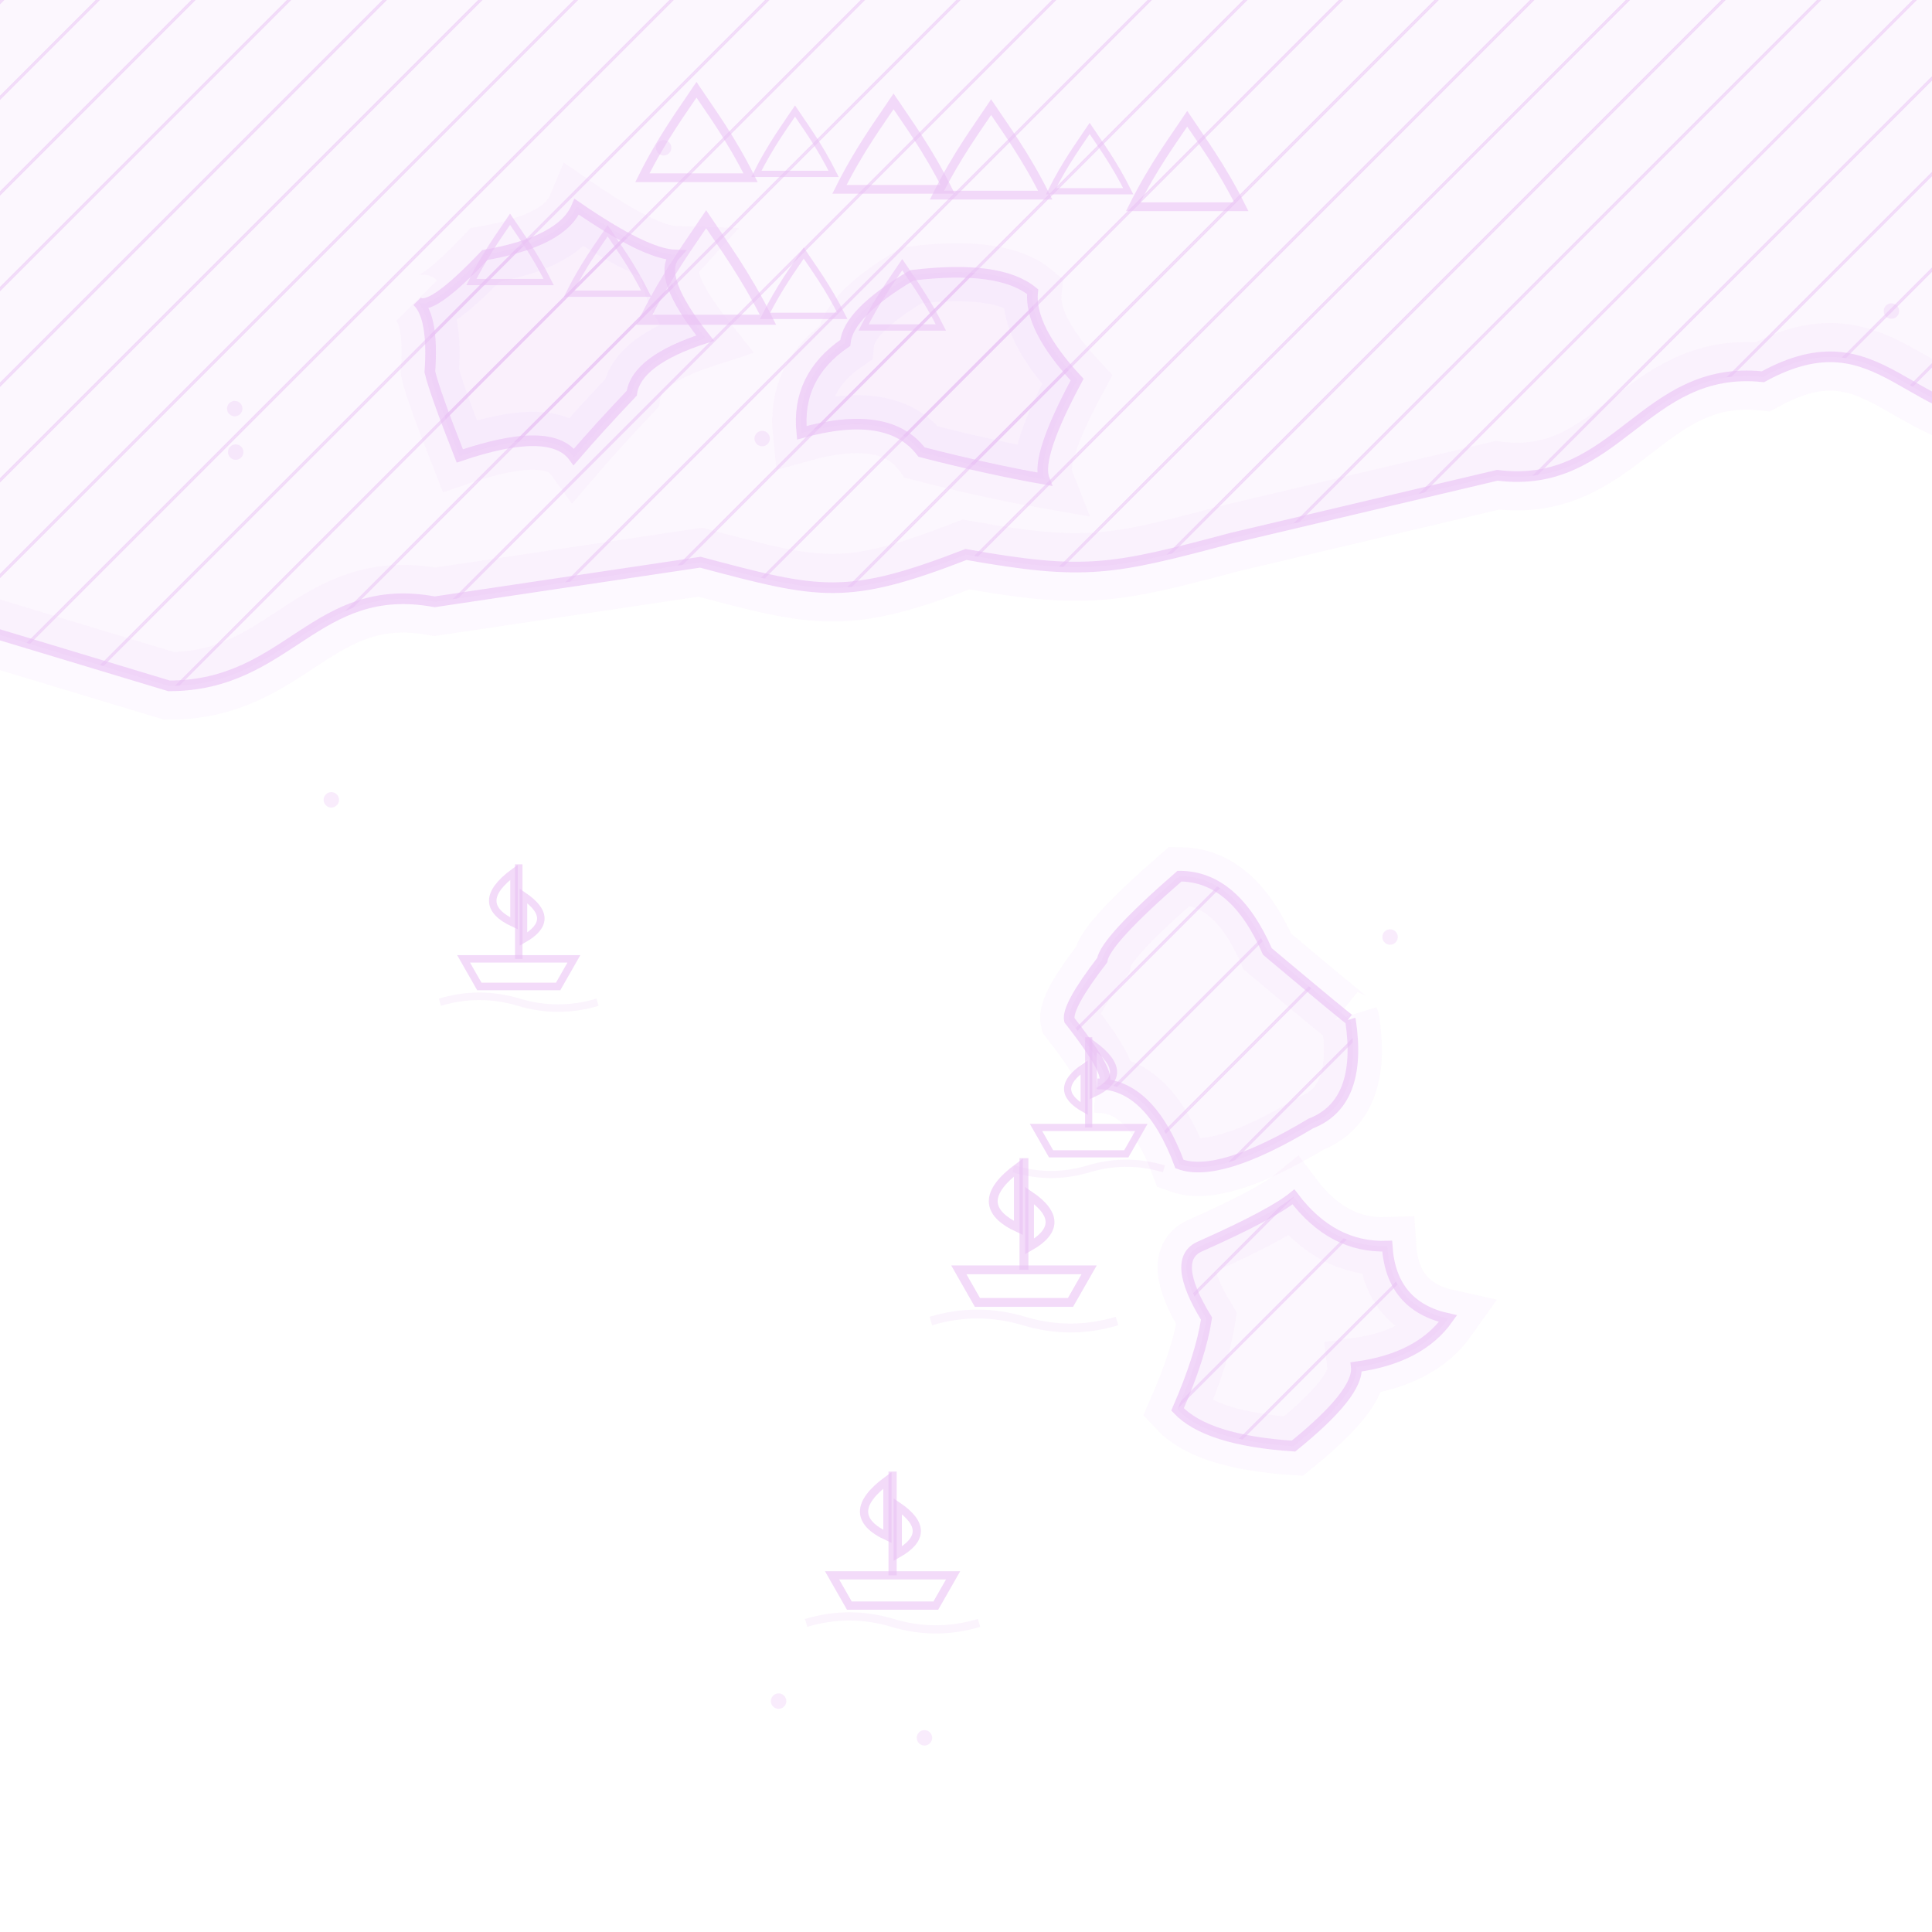
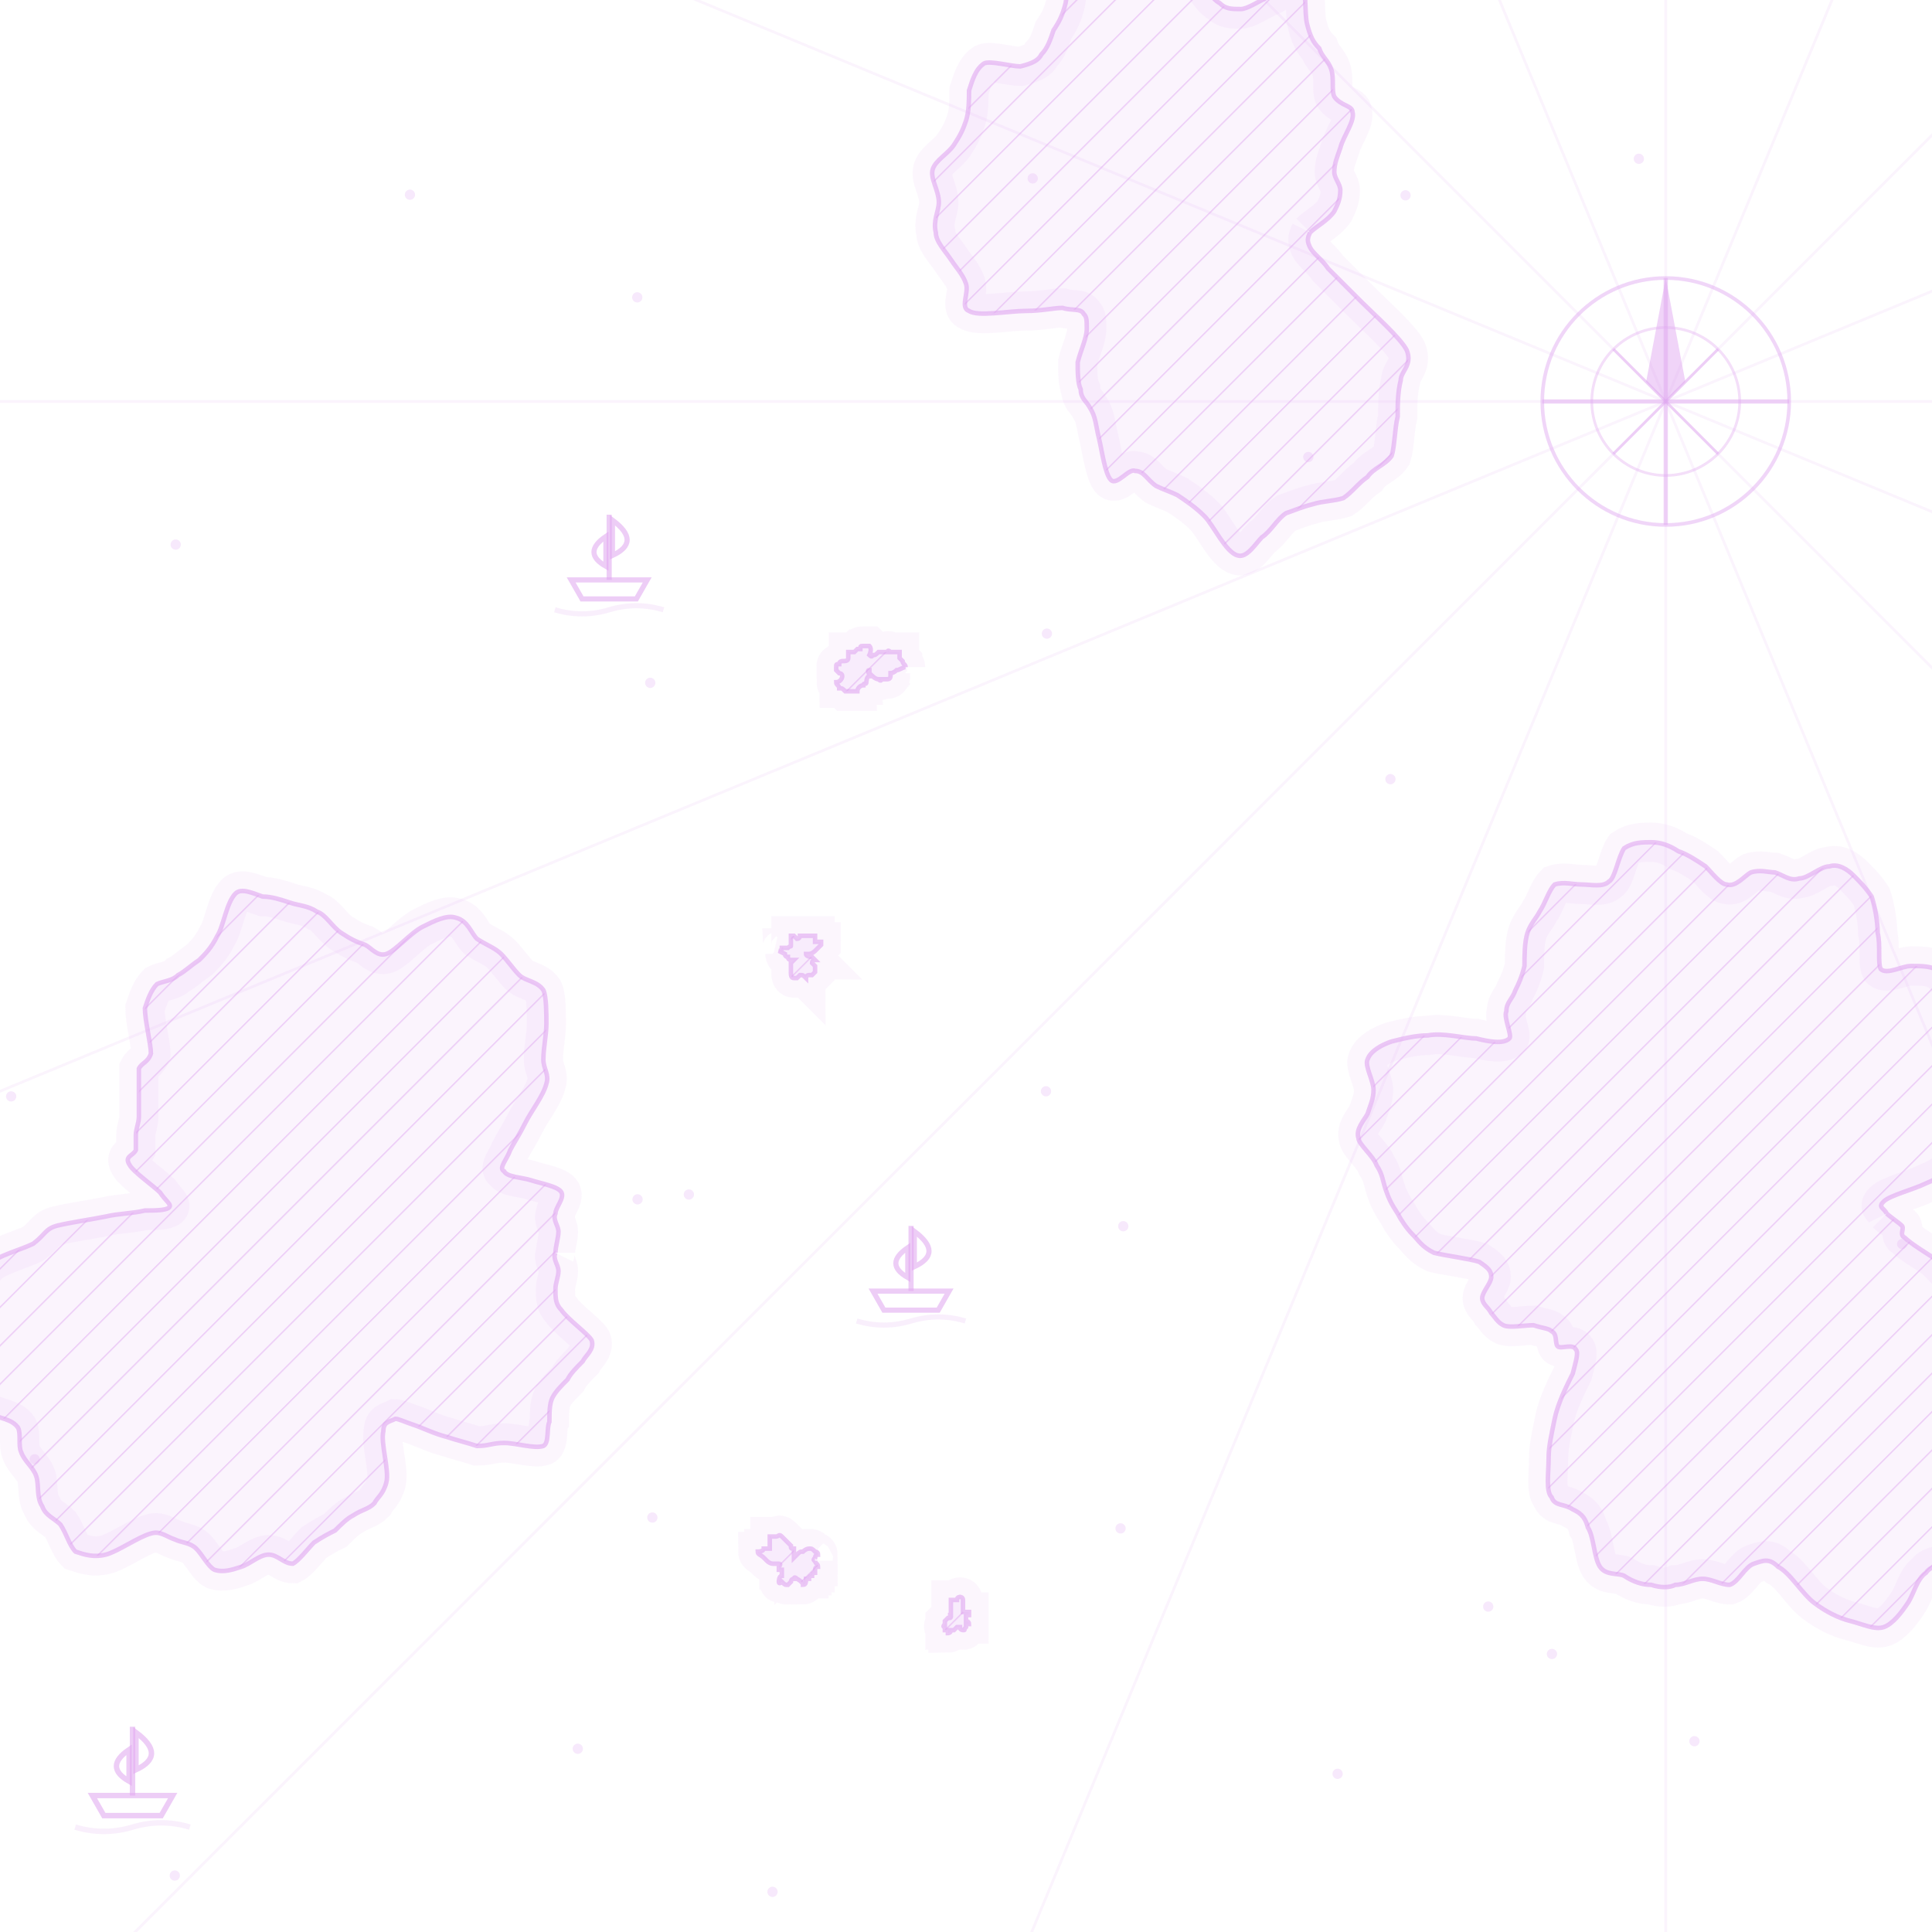
- <svg xmlns="http://www.w3.org/2000/svg" width="200" height="200" viewBox="0 0 200 200">
+ <svg xmlns="http://www.w3.org/2000/svg" width="640" height="640" viewBox="0 0 640 640">
  <defs>
-     <pattern id="h" width="7" height="7" patternUnits="userSpaceOnUse" patternTransform="rotate(45)">
-       <line x1="0" y1="0" x2="0" y2="7" stroke="#CB6CE6" stroke-opacity=".50" stroke-width=".65" />
+     <pattern id="h" width="9" height="9" patternUnits="userSpaceOnUse" patternTransform="rotate(45)">
+       <line x1="0" y1="0" x2="0" y2="9" stroke="#CB6CE6" stroke-opacity=".5" stroke-width=".9" />
    </pattern>
-     <g id="m" fill="none" stroke="#CB6CE6" stroke-opacity=".55" stroke-width="1.3">
-       <path d="M-8 5 C -5 -1 -2 -5 0 -8 C 2 -5 5 -1 8 5 Z" />
-     </g>
    <g id="s" fill="none" stroke="#CB6CE6" stroke-opacity=".58" stroke-width=".95">
      <path d="M-7 4 L7 4 L5 7.5 L-5 7.5 Z" />
      <path d="M0 4 L0 -8" />
      <path d="M0.6 -7 Q6 -3 0.6 -0.5 Z" />
      <path d="M-0.6 -4 Q-5 -1 -0.6 1.5 Z" />
      <path d="M-10 9.5 Q-5 11 0 9.5 Q5 8 10 9.5" stroke-opacity=".18" />
    </g>
+     <g id="w" fill="none" stroke="#CB6CE6" stroke-opacity=".5" stroke-width="1.1">
+       <path d="M-20 2 Q-14 -7 -8 2 Q-2 10 4 2 Q10 -6 15 1" />
+       <path d="M15 1 L20 -3 L26 0 L20 4 Z" />
+       <path d="M-13 -2 l-2 -4 M-6 -2 l1 -4 M2 2 l-1 -5" stroke-opacity=".4" />
+       <path d="M-24 4 Q-22 0 -19 3" stroke-opacity=".4" />
+     </g>
+     <path id="L0" d="M184 415 C183 417 185 419 185 421 C185 423 184 425 184 427 C184 430 184 432 186 434 C188 437 195 442 196 444 C197 447 194 449 193 451 C191 453 189 455 188 457 C186 459 184 461 183 463 C182 465 182 468 182 471 C181 473 182 478 180 479 C177 480 171 478 167 478 C163 478 162 479 158 479 C155 478 151 477 148 476 C144 475 140 473 137 472 C134 471 132 470 131 470 C129 471 127 471 127 474 C126 478 129 487 128 491 C127 495 125 496 124 498 C122 500 120 500 117 502 C115 503 113 505 111 507 C109 508 107 509 104 511 C102 513 99 517 97 518 C94 518 92 515 89 515 C86 515 83 518 80 519 C77 520 74 521 71 520 C69 519 67 515 65 513 C63 511 60 511 58 510 C55 509 53 507 50 508 C46 509 39 514 35 515 C31 516 28 515 25 514 C23 512 22 508 20 505 C18 503 15 502 14 499 C12 496 13 492 12 489 C11 486 8 484 7 481 C6 479 7 475 6 473 C4 470 0 470 -4 468 C-8 467 -14 467 -16 464 C-18 462 -15 457 -15 454 C-14 451 -14 447 -13 444 C-13 441 -10 438 -10 435 C-9 432 -11 430 -10 427 C-9 424 -8 421 -4 419 C-1 416 7 414 11 412 C15 409 15 407 19 406 C23 405 30 404 35 403 C39 402 44 402 48 401 C51 401 55 401 56 400 C57 399 55 398 53 395 C51 393 44 388 43 386 C41 383 44 383 45 381 C45 380 45 378 45 376 C45 374 46 372 46 370 C46 368 46 365 46 363 C46 360 46 357 46 354 C47 352 49 352 50 349 C50 346 48 338 48 334 C49 331 50 328 52 326 C54 325 57 325 59 323 C61 322 63 320 66 318 C68 316 70 314 72 310 C74 307 75 299 78 296 C80 294 84 296 87 297 C90 297 93 298 96 299 C99 300 102 300 105 302 C108 303 110 307 113 309 C116 311 118 312 121 313 C123 314 125 317 128 316 C131 315 136 309 140 307 C144 305 148 303 151 304 C155 305 156 309 158 311 C161 313 164 314 166 316 C168 318 170 321 172 323 C174 325 178 325 180 328 C181 330 181 336 181 339 C181 343 180 347 180 351 C180 354 182 356 181 359 C180 363 176 368 174 372 C172 376 170 379 169 381 C168 384 165 387 167 388 C168 390 173 390 176 391 C179 392 185 393 186 395 C187 397 184 400 184 402 C183 404 185 406 185 408 C185 410 184 413 184 415" />
+     <path id="L1" d="M625 402 C626 403 629 405 630 406 C631 407 629 409 631 410 C633 412 638 415 641 417 C643 419 646 422 647 424 C649 427 651 429 652 432 C653 434 653 437 653 439 C652 441 648 441 648 444 C649 447 653 452 656 456 C658 460 661 466 662 469 C663 473 661 475 660 478 C660 481 659 485 658 488 C657 490 654 491 652 494 C651 497 651 501 650 505 C649 509 648 514 646 517 C644 519 640 518 638 521 C635 523 634 528 632 531 C630 534 627 538 624 539 C621 540 617 538 613 537 C609 536 605 534 601 531 C597 528 593 521 589 519 C586 516 584 517 581 518 C578 519 576 524 573 525 C570 525 567 523 564 523 C561 523 558 525 555 525 C553 526 550 526 547 525 C544 525 541 524 538 522 C536 521 532 522 530 519 C528 516 528 509 526 506 C525 502 523 501 521 500 C518 498 515 499 514 496 C512 494 513 488 513 483 C513 479 514 475 515 470 C516 465 519 459 521 455 C522 451 523 448 522 447 C521 445 517 447 516 446 C515 445 516 442 514 441 C513 440 511 440 508 439 C505 439 500 440 498 439 C496 438 495 436 494 435 C493 433 491 432 491 430 C491 428 494 425 494 423 C494 421 493 420 490 418 C487 417 479 416 475 415 C471 413 470 411 468 409 C466 407 464 404 463 402 C461 399 460 397 459 394 C458 391 458 389 456 386 C455 383 450 379 450 377 C449 374 452 371 453 369 C454 366 455 364 455 361 C455 358 452 353 453 351 C454 348 458 346 461 345 C465 344 469 343 473 343 C478 342 485 344 489 344 C493 345 498 346 500 344 C501 343 498 337 499 335 C499 332 501 331 502 328 C503 326 504 324 505 320 C505 317 505 312 506 309 C507 306 509 304 510 302 C512 299 513 295 515 293 C518 292 521 293 524 293 C527 293 531 294 533 292 C535 291 536 284 538 281 C541 279 544 279 547 279 C550 279 553 280 556 282 C559 283 562 285 565 287 C567 289 570 293 572 293 C575 294 578 290 580 289 C583 288 586 289 588 289 C591 290 593 292 596 291 C599 291 603 287 606 287 C609 286 612 288 614 290 C616 292 618 294 620 297 C621 300 622 305 622 309 C623 313 622 319 623 321 C625 323 630 320 633 320 C636 320 639 320 641 321 C644 322 645 325 647 327 C649 328 652 329 654 330 C656 332 656 335 658 337 C659 339 662 340 664 343 C665 345 665 348 664 351 C664 354 660 359 659 361 C659 364 663 365 663 367 C664 370 663 372 661 375 C659 378 655 382 651 384 C647 387 643 390 638 392 C634 394 626 396 624 398 C622 400 624 400 625 402" />
+     <path id="L2" d="M434 77 C433 79 433 80 434 82 C435 84 438 86 440 89 C443 92 446 95 451 100 C455 104 464 112 466 116 C468 121 464 123 464 126 C463 130 463 134 463 138 C462 142 462 148 461 151 C459 154 455 155 453 158 C450 160 448 163 445 165 C442 166 438 166 435 167 C431 168 429 169 426 170 C423 172 421 176 418 178 C416 180 413 185 410 184 C406 183 402 174 399 171 C396 168 393 166 390 164 C388 163 385 162 383 161 C380 159 379 156 376 156 C374 155 370 161 368 159 C366 157 365 149 364 145 C363 141 363 138 361 135 C360 133 358 132 358 129 C357 127 357 123 357 120 C358 116 360 112 360 109 C360 106 360 105 359 104 C358 102 355 103 352 102 C349 102 345 103 340 103 C334 103 324 105 321 103 C318 102 321 97 320 94 C319 91 317 89 315 86 C313 83 310 80 310 77 C309 73 311 70 311 67 C311 63 308 59 309 56 C310 53 314 51 316 48 C318 45 319 43 320 40 C321 37 321 33 321 30 C322 27 323 23 326 21 C328 20 335 22 338 22 C342 21 344 20 345 18 C347 16 348 13 349 10 C351 7 352 5 353 1 C354 -4 353 -14 355 -17 C357 -20 362 -16 365 -16 C368 -16 371 -17 373 -17 C376 -18 379 -20 382 -19 C385 -19 388 -15 390 -13 C393 -11 395 -8 398 -6 C400 -3 402 0 404 1 C406 3 408 3 411 3 C413 3 416 1 420 -1 C423 -2 429 -7 431 -5 C433 -4 432 4 433 8 C434 12 435 14 437 16 C438 19 440 20 441 23 C442 26 441 30 442 32 C444 35 448 35 448 37 C449 40 445 45 444 49 C443 52 442 54 442 57 C442 59 444 61 444 63 C444 66 443 68 442 70 C440 73 436 75 434 77" />
+     <path id="L3" d="M300 221 C299 221 298 222 297 222 C297 222 296 223 295 223 C295 223 295 224 295 224 C295 224 295 225 294 225 C294 225 293 225 292 225 C292 225 292 226 291 225 C290 225 289 224 288 223 C288 223 288 222 288 222 C287 222 288 223 288 224 C287 224 287 226 287 226 C287 227 286 226 286 227 C285 227 284 228 284 229 C283 229 283 229 282 229 C281 229 281 229 280 229 C279 228 279 228 278 228 C278 227 277 227 277 226 C278 226 279 225 279 224 C279 223 278 223 278 223 C278 223 277 222 277 222 C277 222 277 221 277 221 C277 220 277 220 278 220 C278 219 279 219 279 219 C280 219 281 219 281 218 C282 218 282 218 281 218 C281 217 281 216 281 216 C281 216 283 216 283 216 C283 216 283 216 284 215 C284 215 284 215 285 215 C285 214 285 214 286 214 C286 214 287 214 287 214 C287 214 288 214 288 214 C289 215 288 217 288 217 C289 218 289 217 289 217 C290 217 290 217 291 216 C292 216 293 216 294 216 C294 215 295 216 295 216 C296 216 298 216 298 216 C298 217 298 217 298 218 C298 218 299 219 299 219 C299 220 300 220 300 221" />
+     <path id="L4" d="M270 517 C270 518 271 518 271 519 C271 519 270 519 270 520 C270 520 270 520 270 521 C270 521 269 521 269 522 C269 522 268 522 268 523 C268 523 267 523 267 523 C267 524 267 525 266 525 C266 524 264 523 264 523 C263 522 263 523 263 523 C263 523 262 523 262 524 C262 524 261 525 261 525 C260 525 260 525 259 524 C259 524 258 525 258 524 C258 524 258 522 259 522 C259 521 259 521 259 520 C259 520 258 520 258 520 C258 520 258 519 258 519 C258 519 259 518 258 518 C258 518 257 518 256 518 C256 518 255 518 254 517 C254 517 253 516 253 516 C252 515 251 515 251 514 C251 514 253 514 253 513 C254 513 254 513 255 513 C255 512 255 512 255 511 C255 510 255 509 255 509 C256 509 257 509 257 509 C258 509 258 508 259 509 C259 509 260 510 261 511 C261 511 262 512 262 512 C262 513 262 513 263 513 C263 513 263 513 263 514 C263 514 263 515 263 516 C263 516 264 515 264 515 C265 514 265 514 266 514 C266 514 267 513 268 513 C269 513 269 513 270 514 C270 514 271 514 271 515 C270 515 270 516 270 516 C269 517 270 517 270 517" />
+     <path id="L5" d="M320 536 C320 536 320 536 320 536 C320 536 320 536 320 537 C320 537 321 537 321 538 C321 538 320 538 320 538 C320 538 320 539 320 539 C320 539 320 539 320 539 C319 540 320 540 319 540 C319 540 318 540 318 539 C318 539 318 540 318 539 C317 539 317 539 317 539 C317 539 317 539 316 540 C316 540 316 540 315 540 C315 541 314 541 314 541 C314 541 314 540 314 540 C314 540 313 540 313 540 C313 539 313 539 313 539 C312 539 313 538 313 538 C313 538 313 537 313 537 C313 537 313 537 314 536 C314 536 314 536 314 536 C315 536 315 536 315 535 C314 535 314 535 314 535 C314 535 314 535 315 535 C315 535 315 535 315 534 C315 534 315 534 315 534 C315 534 315 534 315 534 C315 533 315 533 315 533 C315 532 315 531 315 530 C315 530 316 530 316 530 C316 530 317 530 317 530 C317 529 318 529 318 529 C318 529 319 529 319 530 C319 530 319 531 319 531 C319 532 319 532 319 532 C319 533 319 533 319 534 C319 534 319 534 319 534 C320 534 320 534 321 534 C321 534 321 534 321 535 C321 535 320 535 320 535 C320 536 320 536 320 536" />
+     <path id="L6" d="M268 316 C268 316 267 316 267 316 C267 317 269 317 269 317 C269 317 270 318 270 318 C270 318 269 318 269 319 C269 319 270 320 270 320 C270 321 270 321 270 322 C270 322 269 323 269 323 C269 323 268 323 268 323 C267 323 267 324 267 324 C266 323 266 323 265 323 C265 323 264 324 264 324 C264 324 263 324 263 324 C262 324 262 323 262 322 C262 322 262 320 262 320 C262 319 262 319 262 319 C262 319 263 318 263 318 C263 318 262 318 262 318 C262 318 261 318 261 317 C261 317 261 317 261 317 C260 317 260 316 260 316 C260 316 258 315 258 315 C258 315 259 315 259 314 C259 314 260 314 261 314 C261 314 261 314 261 314 C262 313 262 314 262 313 C262 313 262 313 262 312 C262 312 262 311 262 310 C262 310 263 310 263 310 C263 310 264 311 264 311 C265 311 265 310 265 310 C266 310 266 310 266 310 C267 310 267 310 268 310 C268 310 268 310 269 310 C269 310 270 310 270 310 C270 311 270 312 270 312 C271 312 272 312 272 312 C272 312 272 313 272 313 C271 314 271 314 270 315 C270 315 269 316 268 316 C268 316 268 316 268 316" />
  </defs>
-   <g opacity="0.42">
-     <circle cx="95.7" cy="179.9" r=".8" fill="#CB6CE6" fill-opacity=".30" />
-     <circle cx="80.6" cy="176.1" r=".8" fill="#CB6CE6" fill-opacity=".30" />
-     <circle cx="24.4" cy="46.8" r=".8" fill="#CB6CE6" fill-opacity=".30" />
-     <circle cx="68.7" cy="15.3" r=".8" fill="#CB6CE6" fill-opacity=".30" />
-     <circle cx="143.9" cy="97" r=".8" fill="#CB6CE6" fill-opacity=".30" />
-     <circle cx="34.3" cy="82.8" r=".8" fill="#CB6CE6" fill-opacity=".30" />
-     <circle cx="24.3" cy="42.3" r=".8" fill="#CB6CE6" fill-opacity=".30" />
-     <circle cx="78.9" cy="45.4" r=".8" fill="#CB6CE6" fill-opacity=".30" />
-     <circle cx="195.8" cy="32.2" r=".8" fill="#CB6CE6" fill-opacity=".30" />
-     <path d="M-10 -10 L210 -10 L210 43.3 C197.6 44.5, 194.9 32.2, 182.5 39 C170.1 37.7, 167.4 50.8, 155 49.2 L127.5 55.7 C115.1 59, 112.4 59.6, 100 57.4 C87.6 62.2, 84.9 61.5, 72.5 58.2 L45 62.3 C32.6 60, 29.9 71, 17.5 71 L-10 62.7 Z" fill="none" stroke="#CB6CE6" stroke-opacity=".10" stroke-width="7" />
-     <path d="M139.8 105.6 Q141.1 114.2, 135.7 116.3 Q126.2 122, 122.1 120.5 Q119 112.2, 113.6 112.2 Q116.1 112.5, 110.7 105.6 Q110.4 104.2, 114.1 99.4 Q114.4 97.4, 122.1 90.7 Q127.8 90.7, 131.2 98.5 Q139.9 105.8, 139.8 105.6 Z" fill="none" stroke="#CB6CE6" stroke-opacity=".10" stroke-width="6" />
-     <path d="M149.9 136.5 Q147 140.6, 140.4 141.5 Q140.7 144.2, 133.9 149.7 Q124.9 149.1, 121.9 145.9 Q124.3 140.4, 124.9 136.5 Q121.1 130.3, 124.3 129 Q131.7 125.7, 133.9 123.9 Q137.9 129.2, 143.6 129 Q144 135.2, 149.9 136.5 Z" fill="none" stroke="#CB6CE6" stroke-opacity=".10" stroke-width="6" />
-     <path d="M73 35 Q65.9 37.3, 65.4 40.7 Q61.8 44.5, 59.4 47.3 Q57 44, 47.6 47.2 Q45 40.6, 44.5 38.5 Q44.9 32.8, 43.2 31.2 Q44.4 32.5, 50.2 26.4 Q58.2 25, 59.7 21.4 Q66.8 26.3, 69.9 26.4 Q67.9 28.6, 73 35 Z" fill="none" stroke="#CB6CE6" stroke-opacity=".10" stroke-width="6" />
-     <path d="M111.5 39.3 Q107.2 47.3, 108.1 49.6 Q102.4 48.6, 95.4 46.8 Q92 42.3, 83 44.8 Q82.4 39, 87.5 35.5 Q87.8 32.4, 94.4 28.5 Q103.5 27.4, 106.9 30.2 Q106.5 33.9, 111.5 39.3 Z" fill="none" stroke="#CB6CE6" stroke-opacity=".10" stroke-width="6" />
-     <path d="M-10 -10 L210 -10 L210 43.3 C197.6 44.5, 194.9 32.2, 182.5 39 C170.1 37.7, 167.4 50.8, 155 49.2 L127.5 55.7 C115.1 59, 112.4 59.6, 100 57.4 C87.6 62.2, 84.9 61.5, 72.5 58.2 L45 62.3 C32.6 60, 29.9 71, 17.5 71 L-10 62.7 Z" fill="#CB6CE6" fill-opacity=".13" />
-     <path d="M139.8 105.6 Q141.1 114.2, 135.7 116.3 Q126.2 122, 122.1 120.5 Q119 112.2, 113.6 112.2 Q116.1 112.5, 110.7 105.6 Q110.4 104.2, 114.1 99.4 Q114.4 97.4, 122.1 90.7 Q127.8 90.7, 131.2 98.5 Q139.9 105.8, 139.8 105.6 Z" fill="#CB6CE6" fill-opacity=".13" />
-     <path d="M149.9 136.5 Q147 140.6, 140.4 141.5 Q140.7 144.2, 133.9 149.7 Q124.9 149.1, 121.9 145.9 Q124.3 140.4, 124.9 136.5 Q121.1 130.3, 124.3 129 Q131.7 125.7, 133.9 123.9 Q137.9 129.2, 143.6 129 Q144 135.2, 149.9 136.5 Z" fill="#CB6CE6" fill-opacity=".13" />
-     <path d="M73 35 Q65.9 37.3, 65.4 40.7 Q61.8 44.5, 59.4 47.3 Q57 44, 47.6 47.2 Q45 40.6, 44.5 38.5 Q44.9 32.8, 43.2 31.2 Q44.4 32.5, 50.2 26.4 Q58.2 25, 59.7 21.4 Q66.8 26.3, 69.9 26.4 Q67.9 28.6, 73 35 Z" fill="#CB6CE6" fill-opacity=".13" />
-     <path d="M111.5 39.3 Q107.2 47.3, 108.1 49.6 Q102.4 48.6, 95.4 46.8 Q92 42.3, 83 44.8 Q82.4 39, 87.5 35.5 Q87.8 32.4, 94.4 28.5 Q103.5 27.4, 106.9 30.2 Q106.5 33.9, 111.5 39.3 Z" fill="#CB6CE6" fill-opacity=".13" />
-     <path d="M-10 -10 L210 -10 L210 43.3 C197.6 44.5, 194.9 32.2, 182.5 39 C170.1 37.7, 167.4 50.8, 155 49.2 L127.5 55.7 C115.1 59, 112.4 59.6, 100 57.4 C87.6 62.2, 84.9 61.5, 72.5 58.2 L45 62.3 C32.6 60, 29.9 71, 17.5 71 L-10 62.7 Z" fill="url(#h)" stroke="#CB6CE6" stroke-opacity=".62" stroke-width="1.1" />
-     <path d="M139.8 105.6 Q141.1 114.2, 135.7 116.3 Q126.2 122, 122.1 120.5 Q119 112.2, 113.6 112.2 Q116.1 112.5, 110.7 105.6 Q110.4 104.2, 114.1 99.4 Q114.4 97.4, 122.1 90.7 Q127.8 90.7, 131.2 98.5 Q139.9 105.8, 139.8 105.6 Z" fill="url(#h)" stroke="#CB6CE6" stroke-opacity=".62" stroke-width="1.1" />
-     <path d="M149.9 136.5 Q147 140.6, 140.4 141.5 Q140.7 144.2, 133.9 149.7 Q124.9 149.1, 121.9 145.9 Q124.3 140.4, 124.9 136.5 Q121.1 130.3, 124.3 129 Q131.7 125.7, 133.9 123.9 Q137.9 129.2, 143.6 129 Q144 135.2, 149.9 136.5 Z" fill="url(#h)" stroke="#CB6CE6" stroke-opacity=".62" stroke-width="1.1" />
-     <path d="M73 35 Q65.9 37.3, 65.4 40.7 Q61.8 44.5, 59.4 47.3 Q57 44, 47.6 47.2 Q45 40.6, 44.5 38.5 Q44.9 32.8, 43.2 31.2 Q44.4 32.5, 50.2 26.4 Q58.2 25, 59.7 21.4 Q66.8 26.3, 69.9 26.4 Q67.9 28.6, 73 35 Z" fill="url(#h)" stroke="#CB6CE6" stroke-opacity=".62" stroke-width="1.1" />
-     <path d="M111.5 39.3 Q107.2 47.3, 108.1 49.6 Q102.4 48.6, 95.4 46.8 Q92 42.3, 83 44.8 Q82.4 39, 87.5 35.5 Q87.8 32.4, 94.4 28.5 Q103.5 27.4, 106.9 30.2 Q106.5 33.9, 111.5 39.3 Z" fill="url(#h)" stroke="#CB6CE6" stroke-opacity=".62" stroke-width="1.1" />
-     <use href="#m" transform="translate(72.1 14.9) scale(0.7)" />
-     <use href="#m" transform="translate(82.3 15.5) scale(0.5)" />
-     <use href="#m" transform="translate(92.5 16.1) scale(0.7)" />
-     <use href="#m" transform="translate(102.6 16.7) scale(0.7)" />
-     <use href="#m" transform="translate(112.8 17.3) scale(0.5)" />
-     <use href="#m" transform="translate(122.9 17.9) scale(0.7)" />
-     <use href="#m" transform="translate(52.8 26.7) scale(0.5)" />
-     <use href="#m" transform="translate(62.9 27.9) scale(0.5)" />
-     <use href="#m" transform="translate(73.1 29.1) scale(0.8)" />
-     <use href="#m" transform="translate(83.2 30.2) scale(0.5)" />
-     <use href="#m" transform="translate(93.4 31.4) scale(0.5)" />
-     <use href="#s" transform="translate(92.4 159.5) scale(-0.8949982 0.8949982)" />
-     <use href="#s" transform="translate(106 127.6) scale(-0.9633598 0.9633598)" />
-     <use href="#s" transform="translate(112.7 113.6) scale(0.7787915 0.7787915)" />
-     <use href="#s" transform="translate(53.7 96) scale(-0.8156076 0.8156076)" />
+   <g opacity="0.58">
+     <g stroke="#CB6CE6" stroke-opacity=".13" stroke-width=".9">
+       <line x1="551.8" y1="133" x2="1511.8" y2="133" />
+       <line x1="551.8" y1="133" x2="1438.7" y2="500.3" />
+       <line x1="551.8" y1="133" x2="1230.6" y2="811.8" />
+       <line x1="551.8" y1="133" x2="919.1" y2="1019.9" />
+       <line x1="551.8" y1="133" x2="551.8" y2="1093" />
+       <line x1="551.8" y1="133" x2="184.4" y2="1019.9" />
+       <line x1="551.8" y1="133" x2="-127.1" y2="811.8" />
+       <line x1="551.8" y1="133" x2="-335.2" y2="500.3" />
+       <line x1="551.8" y1="133" x2="-408.2" y2="133" />
+       <line x1="551.8" y1="133" x2="-335.2" y2="-234.4" />
+       <line x1="551.8" y1="133" x2="-127.1" y2="-545.9" />
+       <line x1="551.8" y1="133" x2="184.4" y2="-754" />
+       <line x1="551.8" y1="133" x2="551.8" y2="-827" />
+       <line x1="551.8" y1="133" x2="919.1" y2="-754" />
+       <line x1="551.8" y1="133" x2="1230.6" y2="-545.9" />
+       <line x1="551.8" y1="133" x2="1438.7" y2="-234.4" />
+     </g>
+     <circle cx="211.2" cy="397.3" r="1.7" fill="#CB6CE6" fill-opacity=".26" />
+     <circle cx="342.1" cy="59.1" r="1.7" fill="#CB6CE6" fill-opacity=".26" />
+     <circle cx="630.1" cy="412.1" r="1.7" fill="#CB6CE6" fill-opacity=".26" />
+     <circle cx="216.1" cy="502.7" r="1.7" fill="#CB6CE6" fill-opacity=".26" />
+     <circle cx="371.2" cy="506.3" r="1.7" fill="#CB6CE6" fill-opacity=".26" />
+     <circle cx="11.5" cy="483.4" r="1.7" fill="#CB6CE6" fill-opacity=".26" />
+     <circle cx="460.6" cy="258.1" r="1.7" fill="#CB6CE6" fill-opacity=".26" />
+     <circle cx="561.3" cy="576.8" r="1.7" fill="#CB6CE6" fill-opacity=".26" />
+     <circle cx="255.9" cy="626.7" r="1.7" fill="#CB6CE6" fill-opacity=".26" />
+     <circle cx="514.1" cy="547.9" r="1.7" fill="#CB6CE6" fill-opacity=".26" />
+     <circle cx="542.9" cy="52.6" r="1.7" fill="#CB6CE6" fill-opacity=".26" />
+     <circle cx="372.1" cy="406.2" r="1.7" fill="#CB6CE6" fill-opacity=".26" />
+     <circle cx="3.7" cy="363.2" r="1.7" fill="#CB6CE6" fill-opacity=".26" />
+     <circle cx="346.8" cy="209.9" r="1.7" fill="#CB6CE6" fill-opacity=".26" />
+     <circle cx="465.6" cy="64.7" r="1.7" fill="#CB6CE6" fill-opacity=".26" />
+     <circle cx="443.1" cy="587.6" r="1.7" fill="#CB6CE6" fill-opacity=".26" />
+     <circle cx="191.4" cy="579.3" r="1.7" fill="#CB6CE6" fill-opacity=".26" />
+     <circle cx="58.2" cy="180.4" r="1.7" fill="#CB6CE6" fill-opacity=".26" />
+     <circle cx="135.8" cy="64.5" r="1.7" fill="#CB6CE6" fill-opacity=".26" />
+     <circle cx="433.4" cy="151.4" r="1.7" fill="#CB6CE6" fill-opacity=".26" />
+     <circle cx="493" cy="532.2" r="1.7" fill="#CB6CE6" fill-opacity=".26" />
+     <circle cx="228.2" cy="395.7" r="1.7" fill="#CB6CE6" fill-opacity=".26" />
+     <circle cx="57.9" cy="621.3" r="1.7" fill="#CB6CE6" fill-opacity=".26" />
+     <circle cx="215.4" cy="226.2" r="1.7" fill="#CB6CE6" fill-opacity=".26" />
+     <circle cx="211.1" cy="98.5" r="1.7" fill="#CB6CE6" fill-opacity=".26" />
+     <circle cx="346.5" cy="361.5" r="1.7" fill="#CB6CE6" fill-opacity=".26" />
+     <use href="#L0" fill="none" stroke="#CB6CE6" stroke-opacity=".10" stroke-width="13" />
+     <use href="#L1" fill="none" stroke="#CB6CE6" stroke-opacity=".10" stroke-width="13" />
+     <use href="#L2" fill="none" stroke="#CB6CE6" stroke-opacity=".10" stroke-width="13" />
+     <use href="#L3" fill="none" stroke="#CB6CE6" stroke-opacity=".10" stroke-width="13" />
+     <use href="#L4" fill="none" stroke="#CB6CE6" stroke-opacity=".10" stroke-width="13" />
+     <use href="#L5" fill="none" stroke="#CB6CE6" stroke-opacity=".10" stroke-width="13" />
+     <use href="#L6" fill="none" stroke="#CB6CE6" stroke-opacity=".10" stroke-width="13" />
+     <use href="#L0" fill="#CB6CE6" fill-opacity=".13" />
+     <use href="#L1" fill="#CB6CE6" fill-opacity=".13" />
+     <use href="#L2" fill="#CB6CE6" fill-opacity=".13" />
+     <use href="#L3" fill="#CB6CE6" fill-opacity=".13" />
+     <use href="#L4" fill="#CB6CE6" fill-opacity=".13" />
+     <use href="#L5" fill="#CB6CE6" fill-opacity=".13" />
+     <use href="#L6" fill="#CB6CE6" fill-opacity=".13" />
+     <use href="#L0" fill="url(#h)" stroke="#CB6CE6" stroke-opacity=".62" stroke-width="1.5" />
+     <use href="#L1" fill="url(#h)" stroke="#CB6CE6" stroke-opacity=".62" stroke-width="1.5" />
+     <use href="#L2" fill="url(#h)" stroke="#CB6CE6" stroke-opacity=".62" stroke-width="1.5" />
+     <use href="#L3" fill="url(#h)" stroke="#CB6CE6" stroke-opacity=".62" stroke-width="1.5" />
+     <use href="#L4" fill="url(#h)" stroke="#CB6CE6" stroke-opacity=".62" stroke-width="1.5" />
+     <use href="#L5" fill="url(#h)" stroke="#CB6CE6" stroke-opacity=".62" stroke-width="1.5" />
+     <use href="#L6" fill="url(#h)" stroke="#CB6CE6" stroke-opacity=".62" stroke-width="1.5" />
+     <g transform="translate(551.8 133)">
+       <circle r="40.9" fill="none" stroke="#CB6CE6" stroke-opacity=".48" stroke-width="1.2" />
+       <circle r="24.5" fill="none" stroke="#CB6CE6" stroke-opacity=".38" stroke-width=".9" />
+       <line x1="0" y1="0" x2="0" y2="-40.9" stroke="#CB6CE6" stroke-opacity=".5" stroke-width="1.4" transform="rotate(0)" />
+       <line x1="0" y1="0" x2="0" y2="-24.5" stroke="#CB6CE6" stroke-opacity=".5" stroke-width="0.9" transform="rotate(45)" />
+       <line x1="0" y1="0" x2="0" y2="-40.9" stroke="#CB6CE6" stroke-opacity=".5" stroke-width="1.4" transform="rotate(90)" />
+       <line x1="0" y1="0" x2="0" y2="-24.5" stroke="#CB6CE6" stroke-opacity=".5" stroke-width="0.9" transform="rotate(135)" />
+       <line x1="0" y1="0" x2="0" y2="-40.9" stroke="#CB6CE6" stroke-opacity=".5" stroke-width="1.4" transform="rotate(180)" />
+       <line x1="0" y1="0" x2="0" y2="-24.5" stroke="#CB6CE6" stroke-opacity=".5" stroke-width="0.9" transform="rotate(225)" />
+       <line x1="0" y1="0" x2="0" y2="-40.9" stroke="#CB6CE6" stroke-opacity=".5" stroke-width="1.4" transform="rotate(270)" />
+       <line x1="0" y1="0" x2="0" y2="-24.5" stroke="#CB6CE6" stroke-opacity=".5" stroke-width="0.9" transform="rotate(315)" />
+       <path d="M0 -40.9 L6.5 -6.5 L0 0 L-6.5 -6.5 Z" fill="#CB6CE6" fill-opacity=".5" />
+     </g>
+     <use href="#s" transform="translate(301.8 420.5) scale(1.8 1.8)" />
+     <use href="#s" transform="translate(201.8 184.9) scale(1.8 1.8)" />
+     <use href="#s" transform="translate(43.9 587.2) scale(1.9 1.9)" />
  </g>
</svg>
